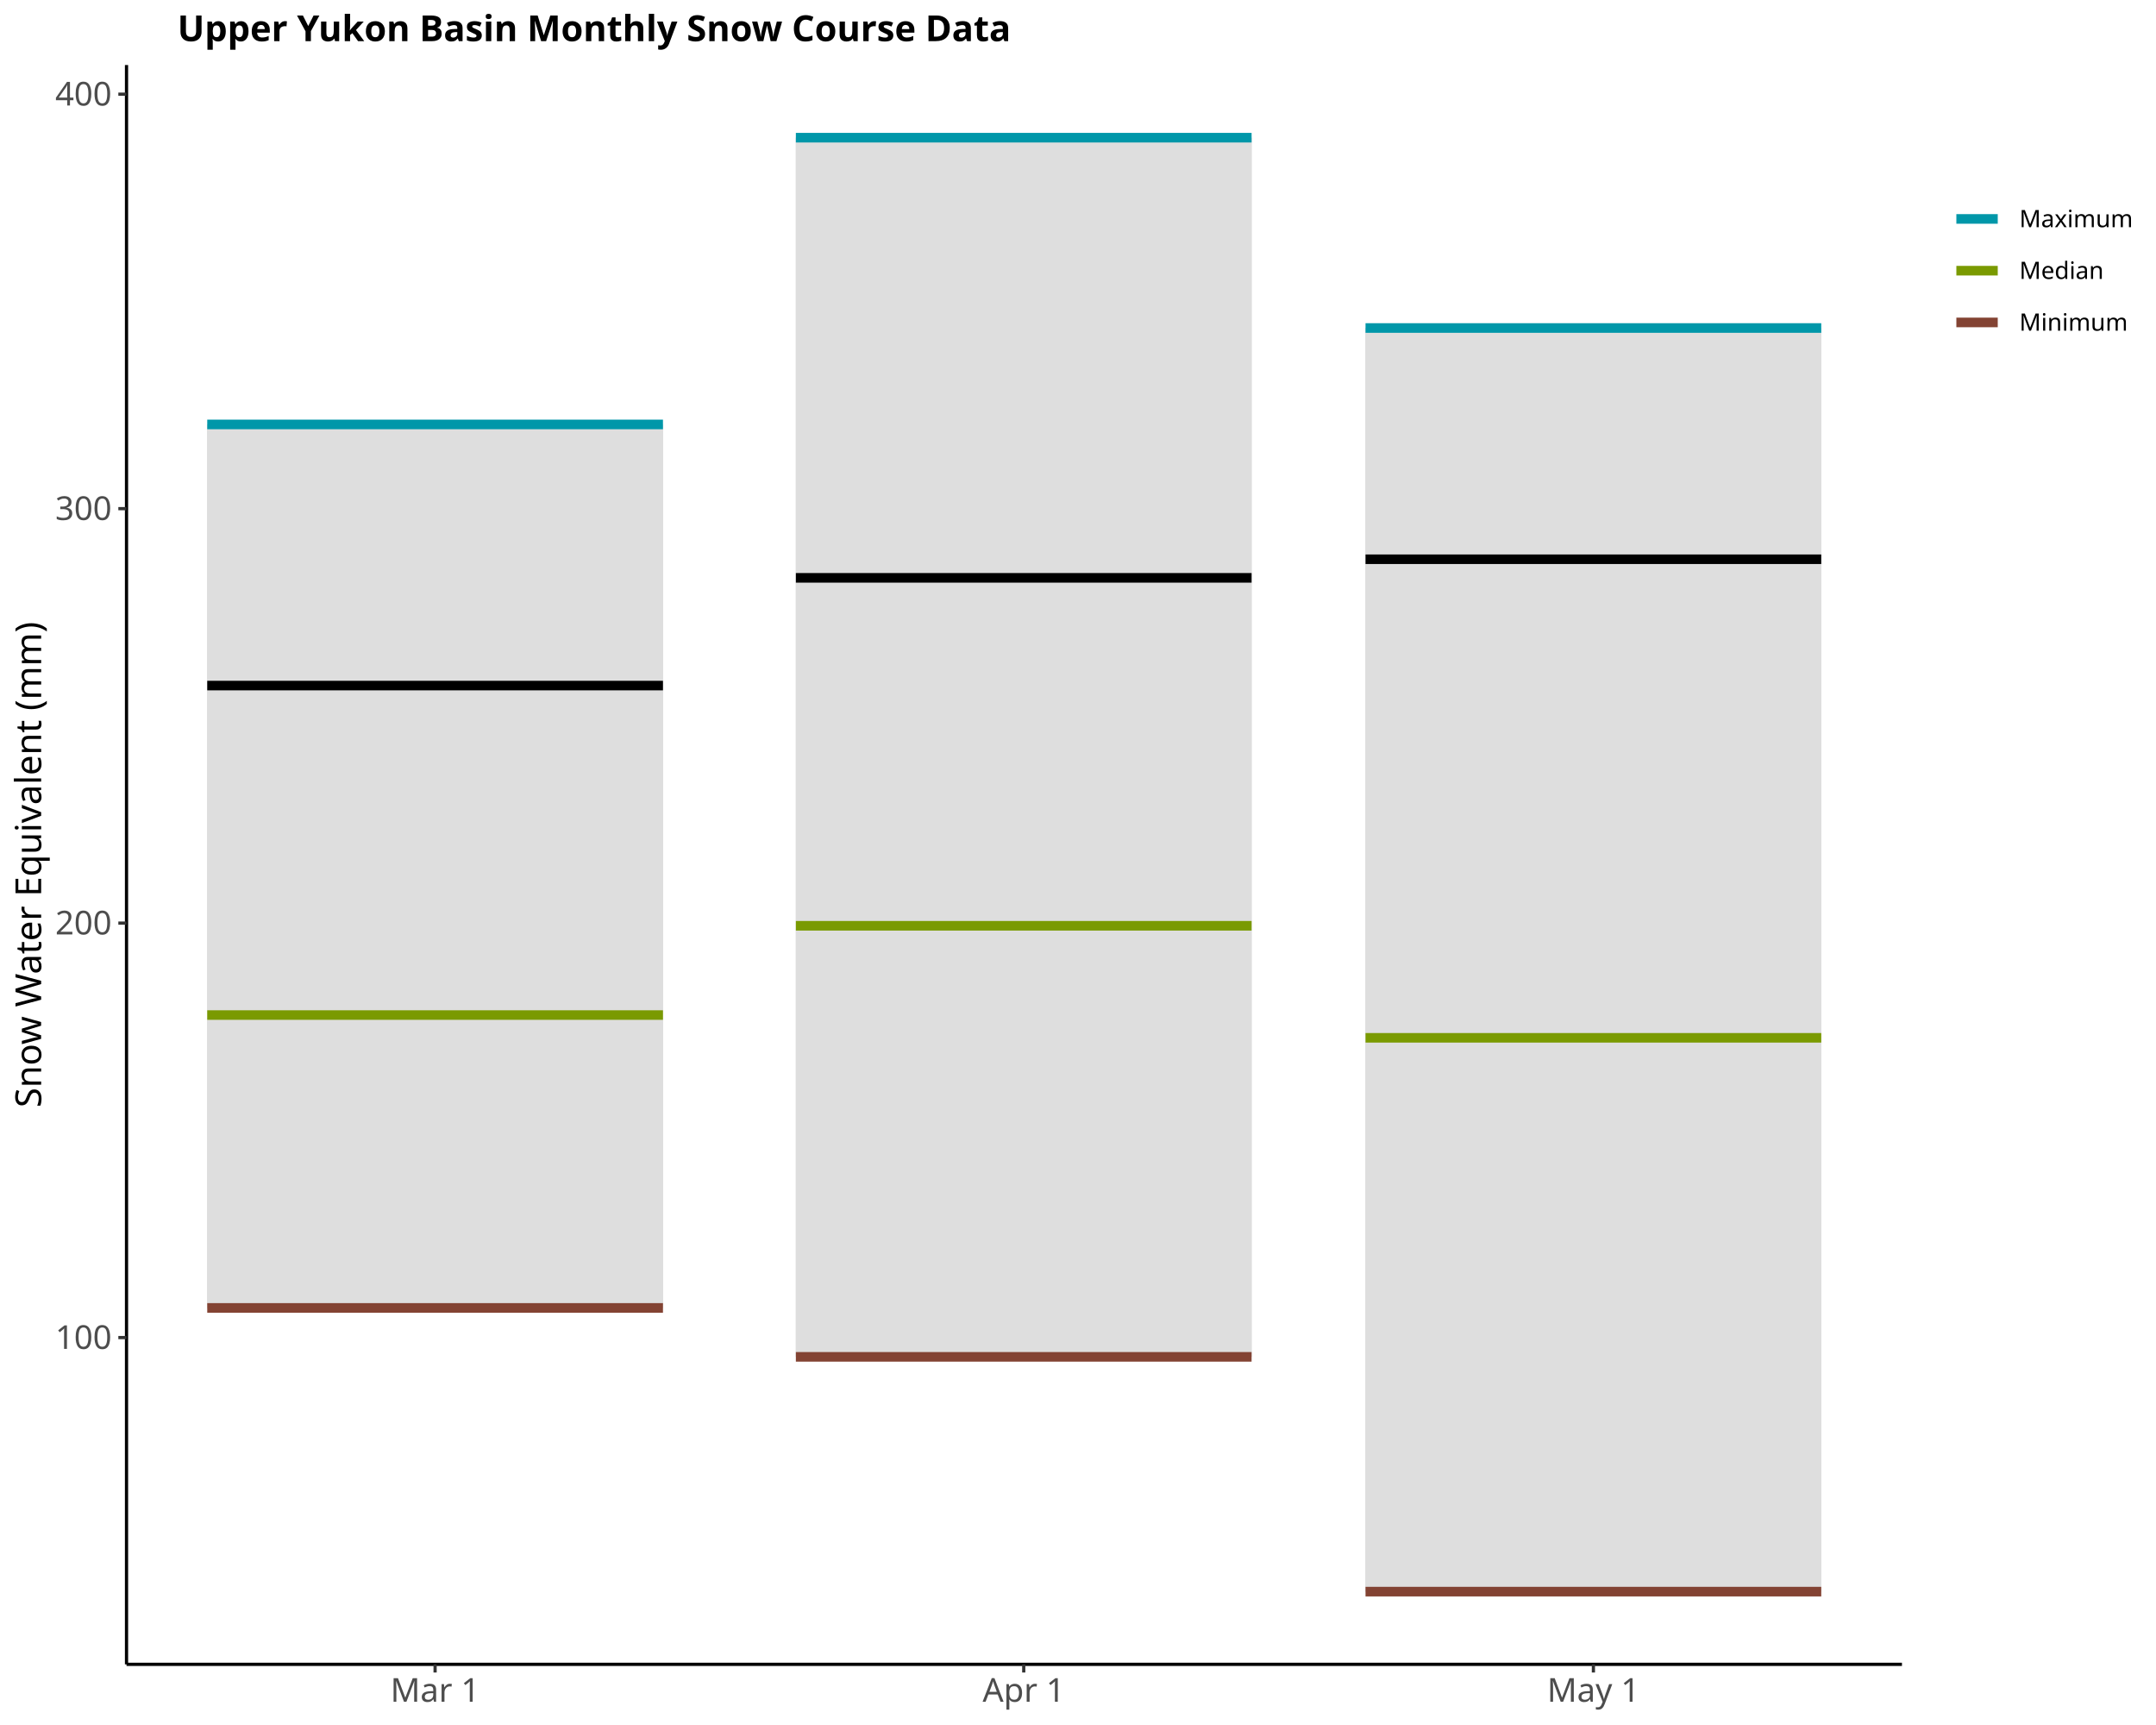
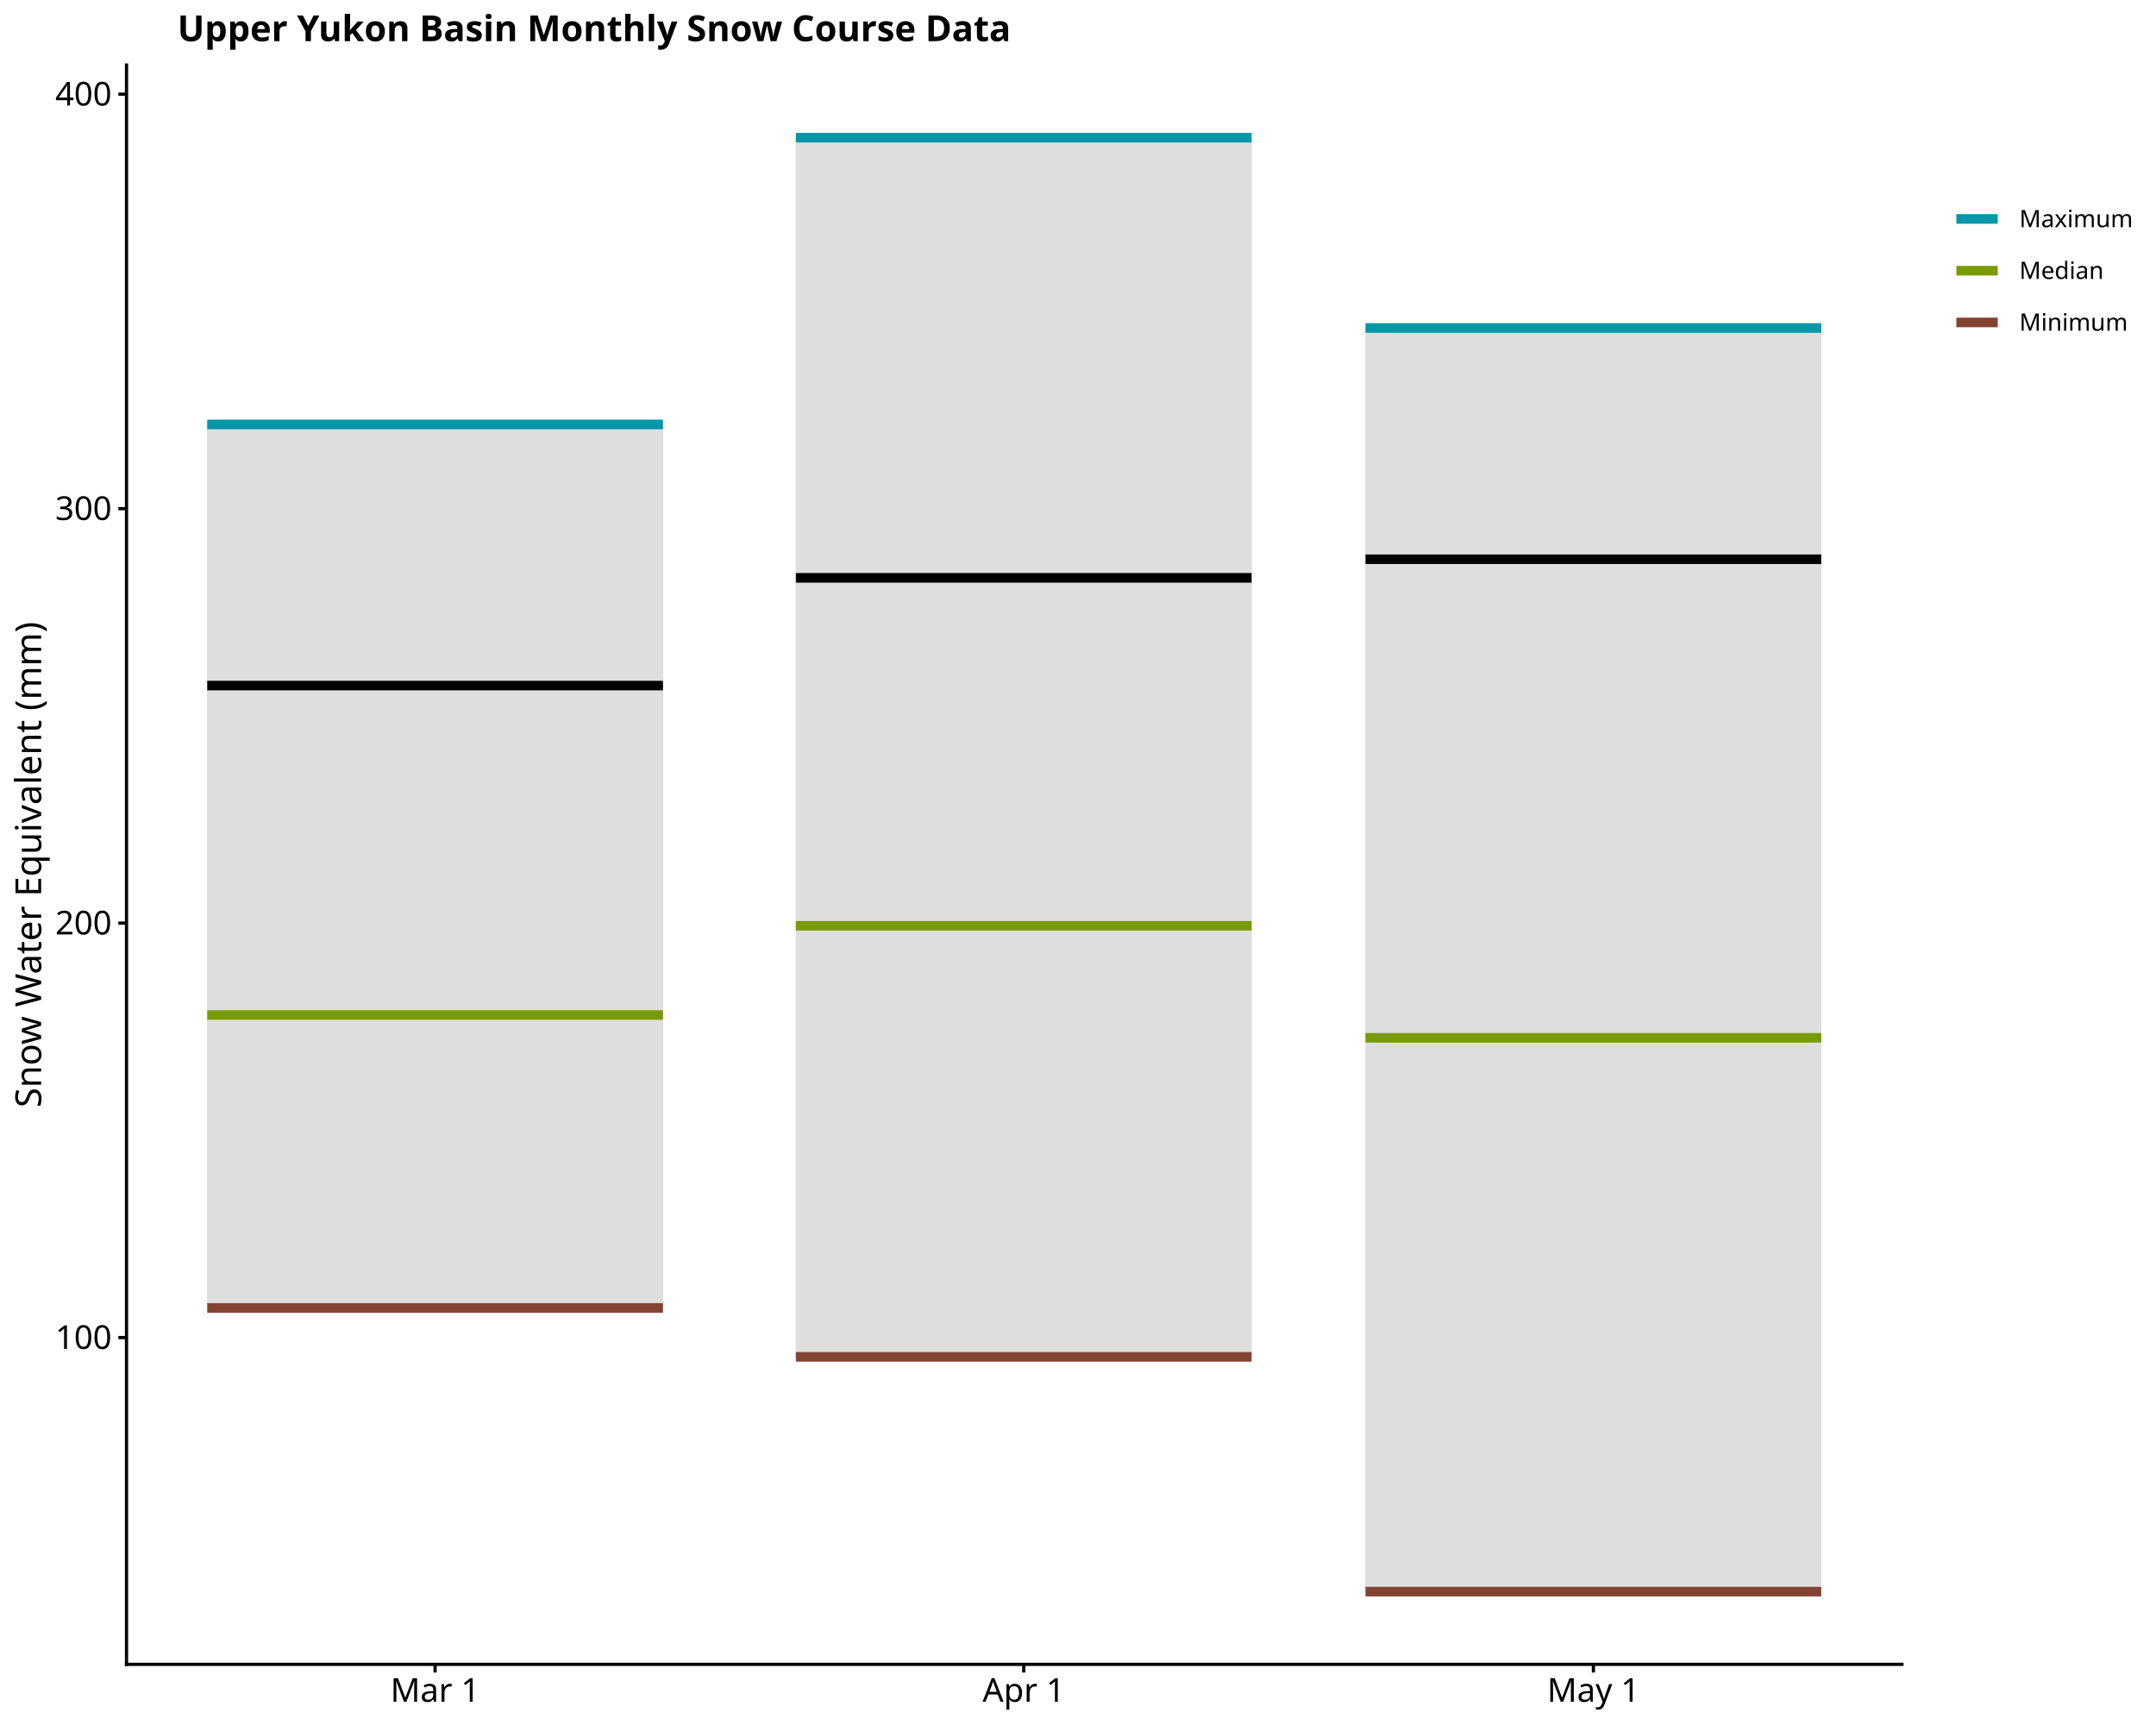
<svg xmlns="http://www.w3.org/2000/svg" class="svglite" data-engine-version="2.0" width="720.00pt" height="576.00pt" viewBox="0 0 720.00 576.00">
  <defs>
    <style type="text/css">
    .svglite line, .svglite polyline, .svglite polygon, .svglite path, .svglite rect, .svglite circle {
      fill: none;
      stroke: #000000;
      stroke-linecap: round;
      stroke-linejoin: round;
      stroke-miterlimit: 10.00;
    }
  </style>
  </defs>
  <rect width="100%" height="100%" style="stroke: none; fill: #FFFFFF;" />
  <defs>
    <clipPath id="cpMC4wMHw3MjAuMDB8MC4wMHw1NzYuMDA=">
      <rect x="0.00" y="0.00" width="720.00" height="576.00" />
    </clipPath>
  </defs>
  <g clip-path="url(#cpMC4wMHw3MjAuMDB8MC4wMHw1NzYuMDA=)">
    <rect x="0.00" y="0.00" width="720.00" height="576.00" style="stroke-width: 1.07; stroke: #FFFFFF; fill: #FFFFFF;" />
  </g>
  <defs>
    <clipPath id="cpNDIuMjV8NjM1LjE2fDIxLjcxfDU1NS43NA==">
      <rect x="42.25" y="21.71" width="592.91" height="534.03" />
    </clipPath>
  </defs>
  <g clip-path="url(#cpNDIuMjV8NjM1LjE2fDIxLjcxfDU1NS43NA==)">
    <rect x="42.25" y="21.71" width="592.91" height="534.03" style="stroke-width: 1.07; stroke: none; fill: #FFFFFF;" />
    <rect x="69.21" y="141.72" width="152.19" height="295.02" style="stroke-width: 1.07; stroke: none; stroke-linecap: butt; stroke-linejoin: miter; fill: #DEDEDE;" />
    <rect x="69.21" y="141.72" width="152.19" height="295.02" style="stroke-width: 1.07; stroke: none; stroke-linecap: butt; stroke-linejoin: miter; fill: #DEDEDE;" />
    <rect x="69.21" y="141.72" width="152.19" height="295.02" style="stroke-width: 1.07; stroke: none; stroke-linecap: butt; stroke-linejoin: miter; fill: #DEDEDE;" />
    <rect x="265.78" y="45.98" width="152.19" height="407.09" style="stroke-width: 1.07; stroke: none; stroke-linecap: butt; stroke-linejoin: miter; fill: #DEDEDE;" />
    <rect x="265.78" y="45.98" width="152.19" height="407.09" style="stroke-width: 1.07; stroke: none; stroke-linecap: butt; stroke-linejoin: miter; fill: #DEDEDE;" />
    <rect x="265.78" y="45.98" width="152.19" height="407.09" style="stroke-width: 1.07; stroke: none; stroke-linecap: butt; stroke-linejoin: miter; fill: #DEDEDE;" />
    <rect x="456.02" y="109.53" width="152.19" height="421.93" style="stroke-width: 1.07; stroke: none; stroke-linecap: butt; stroke-linejoin: miter; fill: #DEDEDE;" />
    <rect x="456.02" y="109.53" width="152.19" height="421.93" style="stroke-width: 1.07; stroke: none; stroke-linecap: butt; stroke-linejoin: miter; fill: #DEDEDE;" />
    <rect x="456.02" y="109.53" width="152.19" height="421.93" style="stroke-width: 1.07; stroke: none; stroke-linecap: butt; stroke-linejoin: miter; fill: #DEDEDE;" />
    <line x1="69.21" y1="436.73" x2="221.40" y2="436.73" style="stroke-width: 3.20; stroke: #834333; stroke-linecap: butt;" />
    <line x1="265.78" y1="453.07" x2="417.97" y2="453.07" style="stroke-width: 3.20; stroke: #834333; stroke-linecap: butt;" />
    <line x1="456.02" y1="531.46" x2="608.21" y2="531.46" style="stroke-width: 3.20; stroke: #834333; stroke-linecap: butt;" />
    <line x1="69.21" y1="141.72" x2="221.40" y2="141.72" style="stroke-width: 3.20; stroke: #0097A9; stroke-linecap: butt;" />
    <line x1="265.78" y1="45.98" x2="417.97" y2="45.98" style="stroke-width: 3.20; stroke: #0097A9; stroke-linecap: butt;" />
    <line x1="456.02" y1="109.53" x2="608.21" y2="109.53" style="stroke-width: 3.20; stroke: #0097A9; stroke-linecap: butt;" />
    <line x1="69.21" y1="338.94" x2="221.40" y2="338.94" style="stroke-width: 3.20; stroke: #7A9A01; stroke-linecap: butt;" />
    <line x1="265.78" y1="309.13" x2="417.97" y2="309.13" style="stroke-width: 3.20; stroke: #7A9A01; stroke-linecap: butt;" />
    <line x1="456.02" y1="346.54" x2="608.21" y2="346.54" style="stroke-width: 3.20; stroke: #7A9A01; stroke-linecap: butt;" />
    <line x1="69.21" y1="228.92" x2="221.40" y2="228.92" style="stroke-width: 3.20; stroke-linecap: butt;" />
    <line x1="265.78" y1="192.95" x2="417.97" y2="192.95" style="stroke-width: 3.20; stroke-linecap: butt;" />
    <line x1="456.02" y1="186.74" x2="608.21" y2="186.74" style="stroke-width: 3.20; stroke-linecap: butt;" />
  </g>
  <g clip-path="url(#cpMC4wMHw3MjAuMDB8MC4wMHw1NzYuMDA=)">
-     <polyline points="42.25,555.74 42.25,21.71 " style="stroke-width: 1.07; stroke-linecap: butt;" />
-     <text x="37.32" y="450.42" text-anchor="end" style="font-size: 11.00px; fill: #4D4D4D; font-family: sans;" textLength="18.35px" lengthAdjust="spacingAndGlyphs">100</text>
-     <text x="37.32" y="312.02" text-anchor="end" style="font-size: 11.00px; fill: #4D4D4D; font-family: sans;" textLength="18.35px" lengthAdjust="spacingAndGlyphs">200</text>
-     <text x="37.32" y="173.63" text-anchor="end" style="font-size: 11.00px; fill: #4D4D4D; font-family: sans;" textLength="18.35px" lengthAdjust="spacingAndGlyphs">300</text>
-     <text x="37.32" y="35.24" text-anchor="end" style="font-size: 11.00px; fill: #4D4D4D; font-family: sans;" textLength="18.35px" lengthAdjust="spacingAndGlyphs">400</text>
-     <polyline points="39.52,446.63 42.25,446.63 " style="stroke-width: 1.07; stroke: #333333; stroke-linecap: butt;" />
-     <polyline points="39.52,308.24 42.25,308.24 " style="stroke-width: 1.07; stroke: #333333; stroke-linecap: butt;" />
-     <polyline points="39.52,169.85 42.25,169.85 " style="stroke-width: 1.07; stroke: #333333; stroke-linecap: butt;" />
-     <polyline points="39.52,31.45 42.25,31.45 " style="stroke-width: 1.07; stroke: #333333; stroke-linecap: butt;" />
-     <polyline points="42.25,555.74 635.16,555.74 " style="stroke-width: 1.07; stroke-linecap: butt;" />
-     <polyline points="145.30,558.47 145.30,555.74 " style="stroke-width: 1.07; stroke: #333333; stroke-linecap: butt;" />
-     <polyline points="341.88,558.47 341.88,555.74 " style="stroke-width: 1.07; stroke: #333333; stroke-linecap: butt;" />
-     <polyline points="532.12,558.47 532.12,555.74 " style="stroke-width: 1.07; stroke: #333333; stroke-linecap: butt;" />
-     <text x="145.30" y="568.24" text-anchor="middle" style="font-size: 11.00px; fill: #4D4D4D; font-family: sans;" textLength="28.12px" lengthAdjust="spacingAndGlyphs">Mar 1</text>
-     <text x="341.88" y="568.24" text-anchor="middle" style="font-size: 11.00px; fill: #4D4D4D; font-family: sans;" textLength="26.29px" lengthAdjust="spacingAndGlyphs">Apr 1</text>
-     <text x="532.12" y="568.24" text-anchor="middle" style="font-size: 11.00px; fill: #4D4D4D; font-family: sans;" textLength="29.96px" lengthAdjust="spacingAndGlyphs">May 1</text>
+     <polyline points="42.25,555.74 42.25,21.71 " style="stroke-width: 1.07; stroke-linecap: square;" />
+     <text x="37.32" y="450.42" text-anchor="end" style="font-size: 11.00px; font-family: sans;" textLength="18.35px" lengthAdjust="spacingAndGlyphs">100</text>
+     <text x="37.32" y="312.02" text-anchor="end" style="font-size: 11.00px; font-family: sans;" textLength="18.35px" lengthAdjust="spacingAndGlyphs">200</text>
+     <text x="37.32" y="173.63" text-anchor="end" style="font-size: 11.00px; font-family: sans;" textLength="18.35px" lengthAdjust="spacingAndGlyphs">300</text>
+     <text x="37.32" y="35.24" text-anchor="end" style="font-size: 11.00px; font-family: sans;" textLength="18.35px" lengthAdjust="spacingAndGlyphs">400</text>
+     <polyline points="39.52,446.63 42.25,446.63 " style="stroke-width: 1.07; stroke-linecap: butt;" />
+     <polyline points="39.52,308.24 42.25,308.24 " style="stroke-width: 1.07; stroke-linecap: butt;" />
+     <polyline points="39.52,169.85 42.25,169.85 " style="stroke-width: 1.07; stroke-linecap: butt;" />
+     <polyline points="39.52,31.45 42.25,31.45 " style="stroke-width: 1.07; stroke-linecap: butt;" />
+     <polyline points="42.25,555.74 635.16,555.74 " style="stroke-width: 1.07; stroke-linecap: square;" />
+     <polyline points="145.30,558.47 145.30,555.74 " style="stroke-width: 1.07; stroke-linecap: butt;" />
+     <polyline points="341.88,558.47 341.88,555.74 " style="stroke-width: 1.07; stroke-linecap: butt;" />
+     <polyline points="532.12,558.47 532.12,555.74 " style="stroke-width: 1.07; stroke-linecap: butt;" />
+     <text x="145.30" y="568.24" text-anchor="middle" style="font-size: 11.00px; font-family: sans;" textLength="28.12px" lengthAdjust="spacingAndGlyphs">Mar 1</text>
+     <text x="341.88" y="568.24" text-anchor="middle" style="font-size: 11.00px; font-family: sans;" textLength="26.29px" lengthAdjust="spacingAndGlyphs">Apr 1</text>
+     <text x="532.12" y="568.24" text-anchor="middle" style="font-size: 11.00px; font-family: sans;" textLength="29.96px" lengthAdjust="spacingAndGlyphs">May 1</text>
    <text transform="translate(13.74,288.72) rotate(-90)" text-anchor="middle" style="font-size: 12.00px; font-family: sans;" textLength="156.07px" lengthAdjust="spacingAndGlyphs">Snow Water Equivalent (mm)</text>
    <rect x="646.12" y="44.55" width="68.40" height="77.24" style="stroke-width: 1.07; stroke: none; fill: #FFFFFF;" />
    <rect x="651.60" y="64.46" width="17.28" height="17.28" style="stroke-width: 1.07; stroke: none; fill: #FFFFFF;" />
    <line x1="653.33" y1="73.10" x2="667.15" y2="73.10" style="stroke-width: 3.20; stroke: #0097A9; stroke-linecap: butt;" />
    <rect x="651.60" y="81.74" width="17.28" height="17.28" style="stroke-width: 1.07; stroke: none; fill: #FFFFFF;" />
    <line x1="653.33" y1="90.38" x2="667.15" y2="90.38" style="stroke-width: 3.20; stroke: #7A9A01; stroke-linecap: butt;" />
    <rect x="651.60" y="99.02" width="17.28" height="17.28" style="stroke-width: 1.07; stroke: none; fill: #FFFFFF;" />
    <line x1="653.33" y1="107.66" x2="667.15" y2="107.66" style="stroke-width: 3.20; stroke: #834333; stroke-linecap: butt;" />
    <text x="674.36" y="75.86" style="font-size: 8.00px; font-family: sans;" textLength="34.68px" lengthAdjust="spacingAndGlyphs">Maximum</text>
    <text x="674.36" y="93.14" style="font-size: 8.00px; font-family: sans;" textLength="26.24px" lengthAdjust="spacingAndGlyphs">Median</text>
    <text x="674.36" y="110.42" style="font-size: 8.00px; font-family: sans;" textLength="32.45px" lengthAdjust="spacingAndGlyphs">Minimum</text>
    <text x="59.26" y="13.74" style="font-size: 12.00px; font-weight: bold; font-family: sans;" textLength="252.84px" lengthAdjust="spacingAndGlyphs">Upper Yukon Basin Monthly Snow Course Data</text>
  </g>
</svg>
